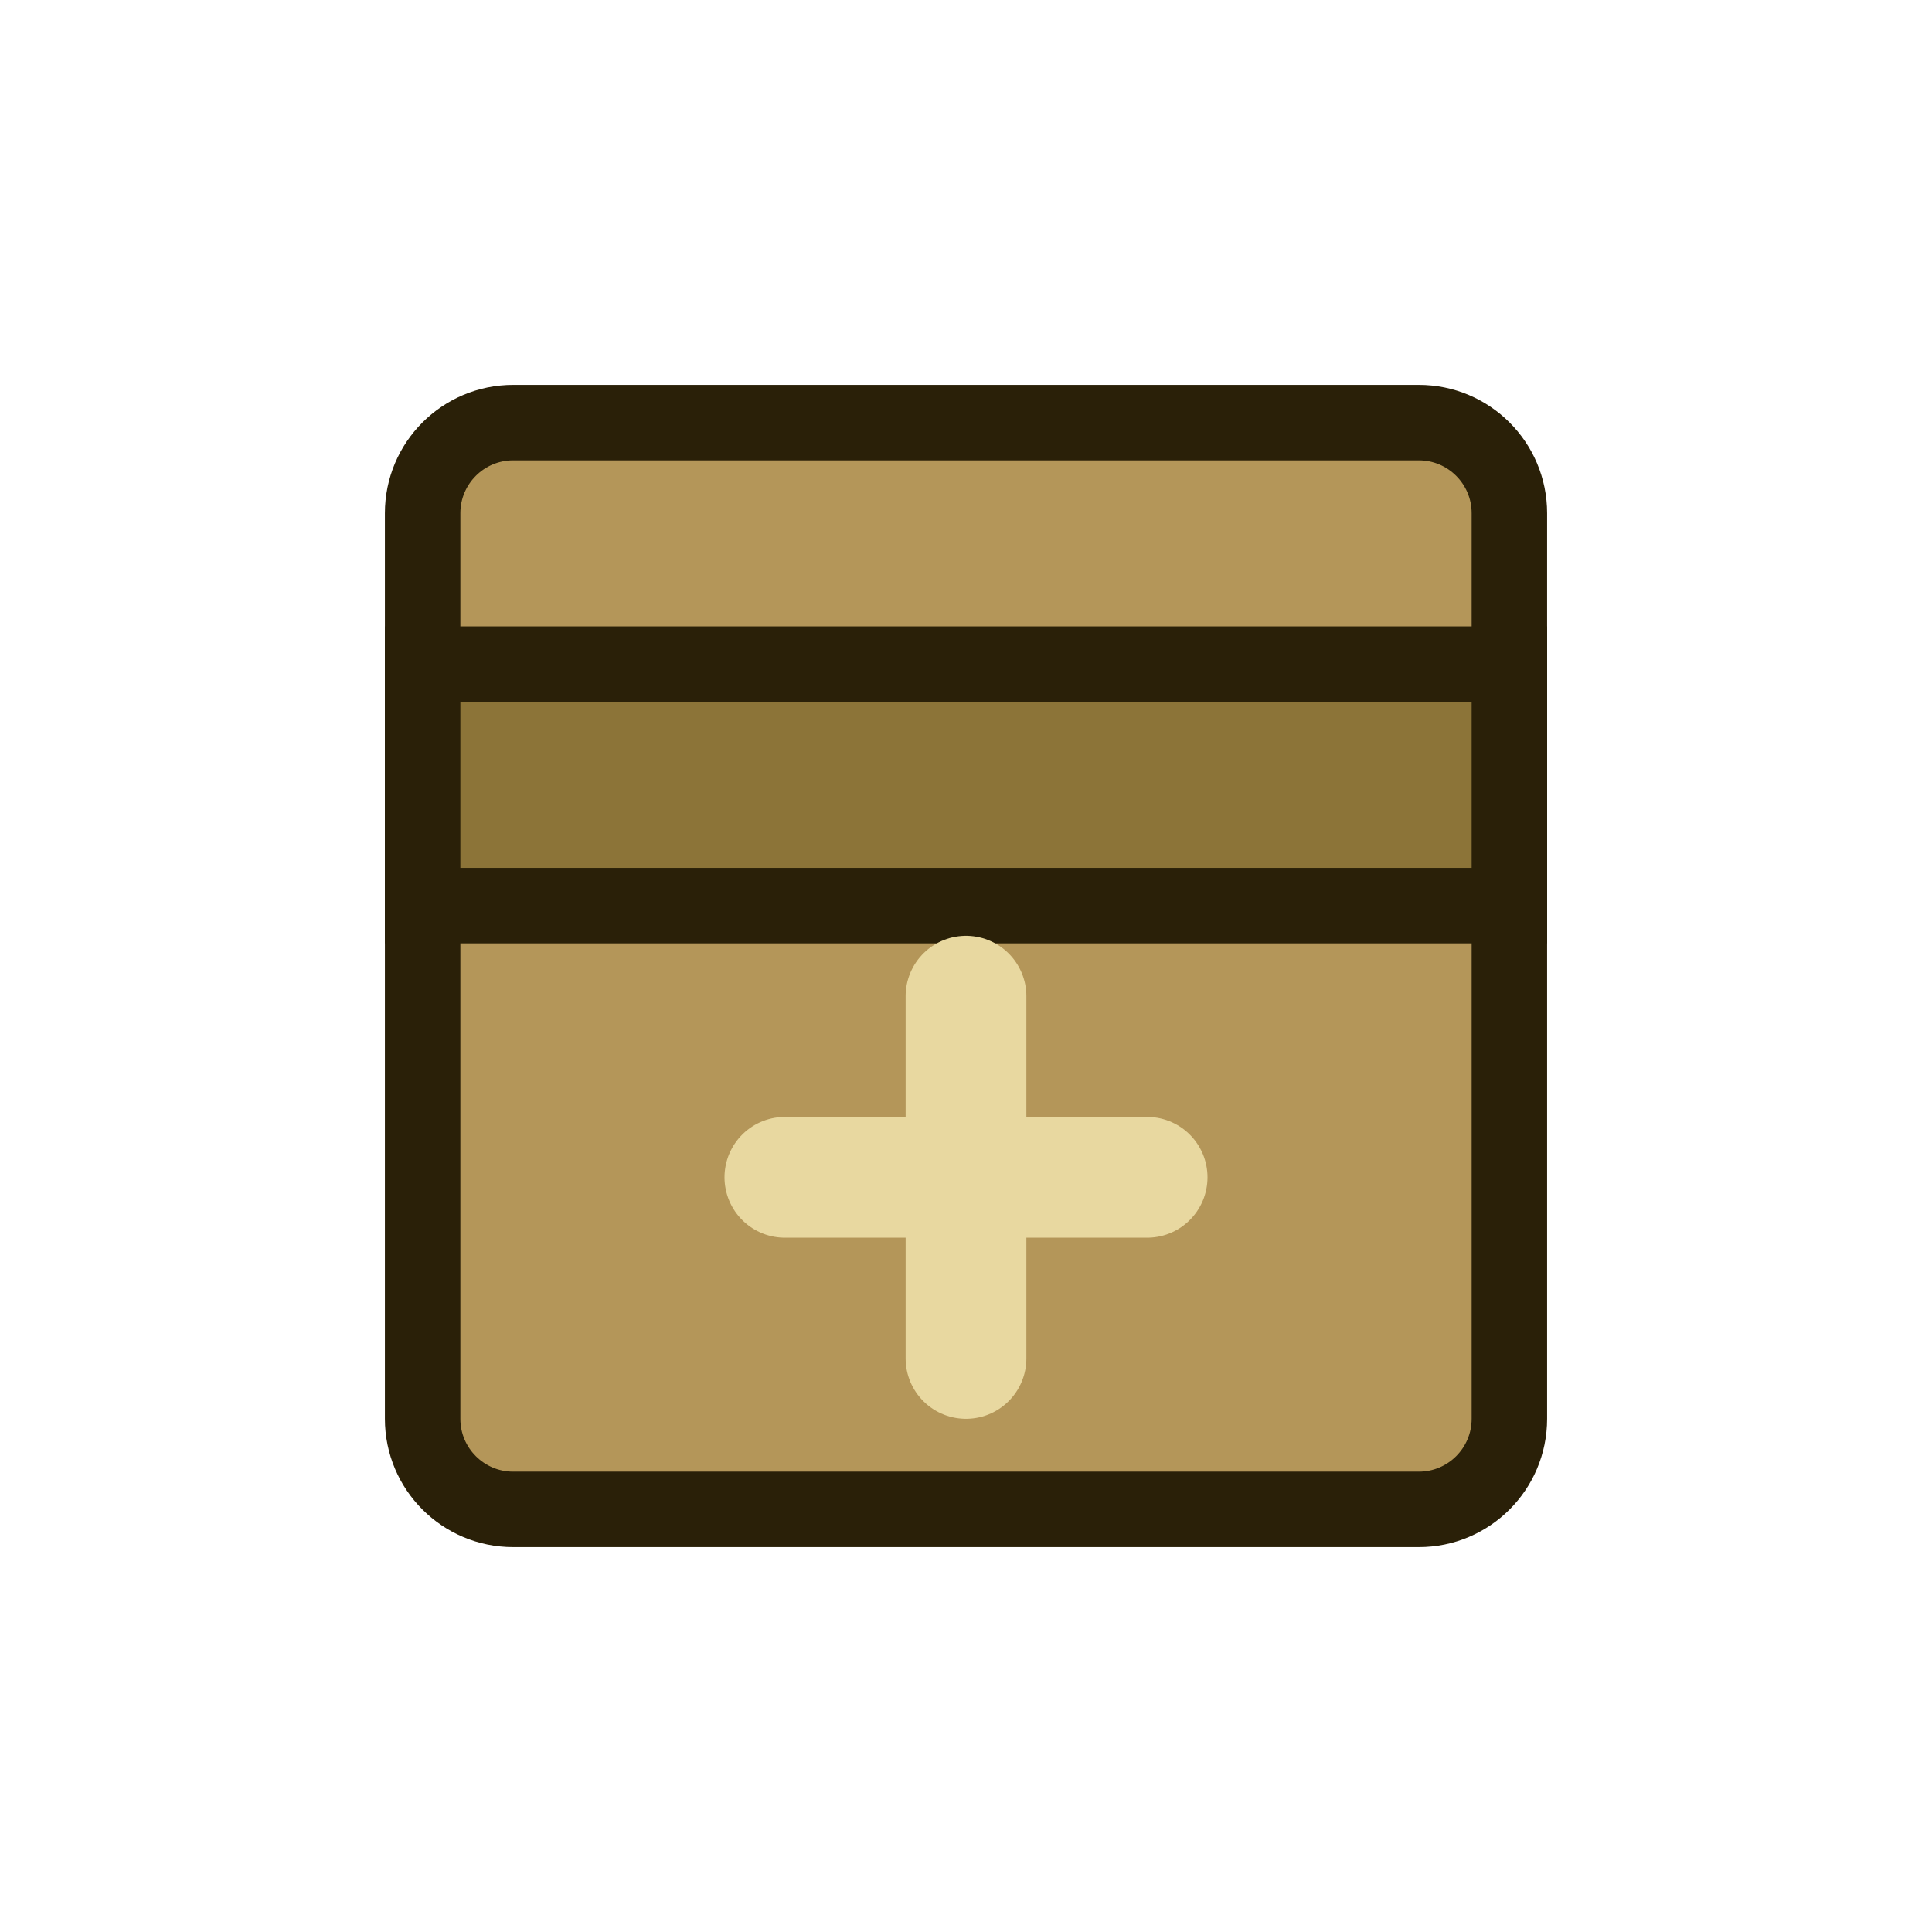
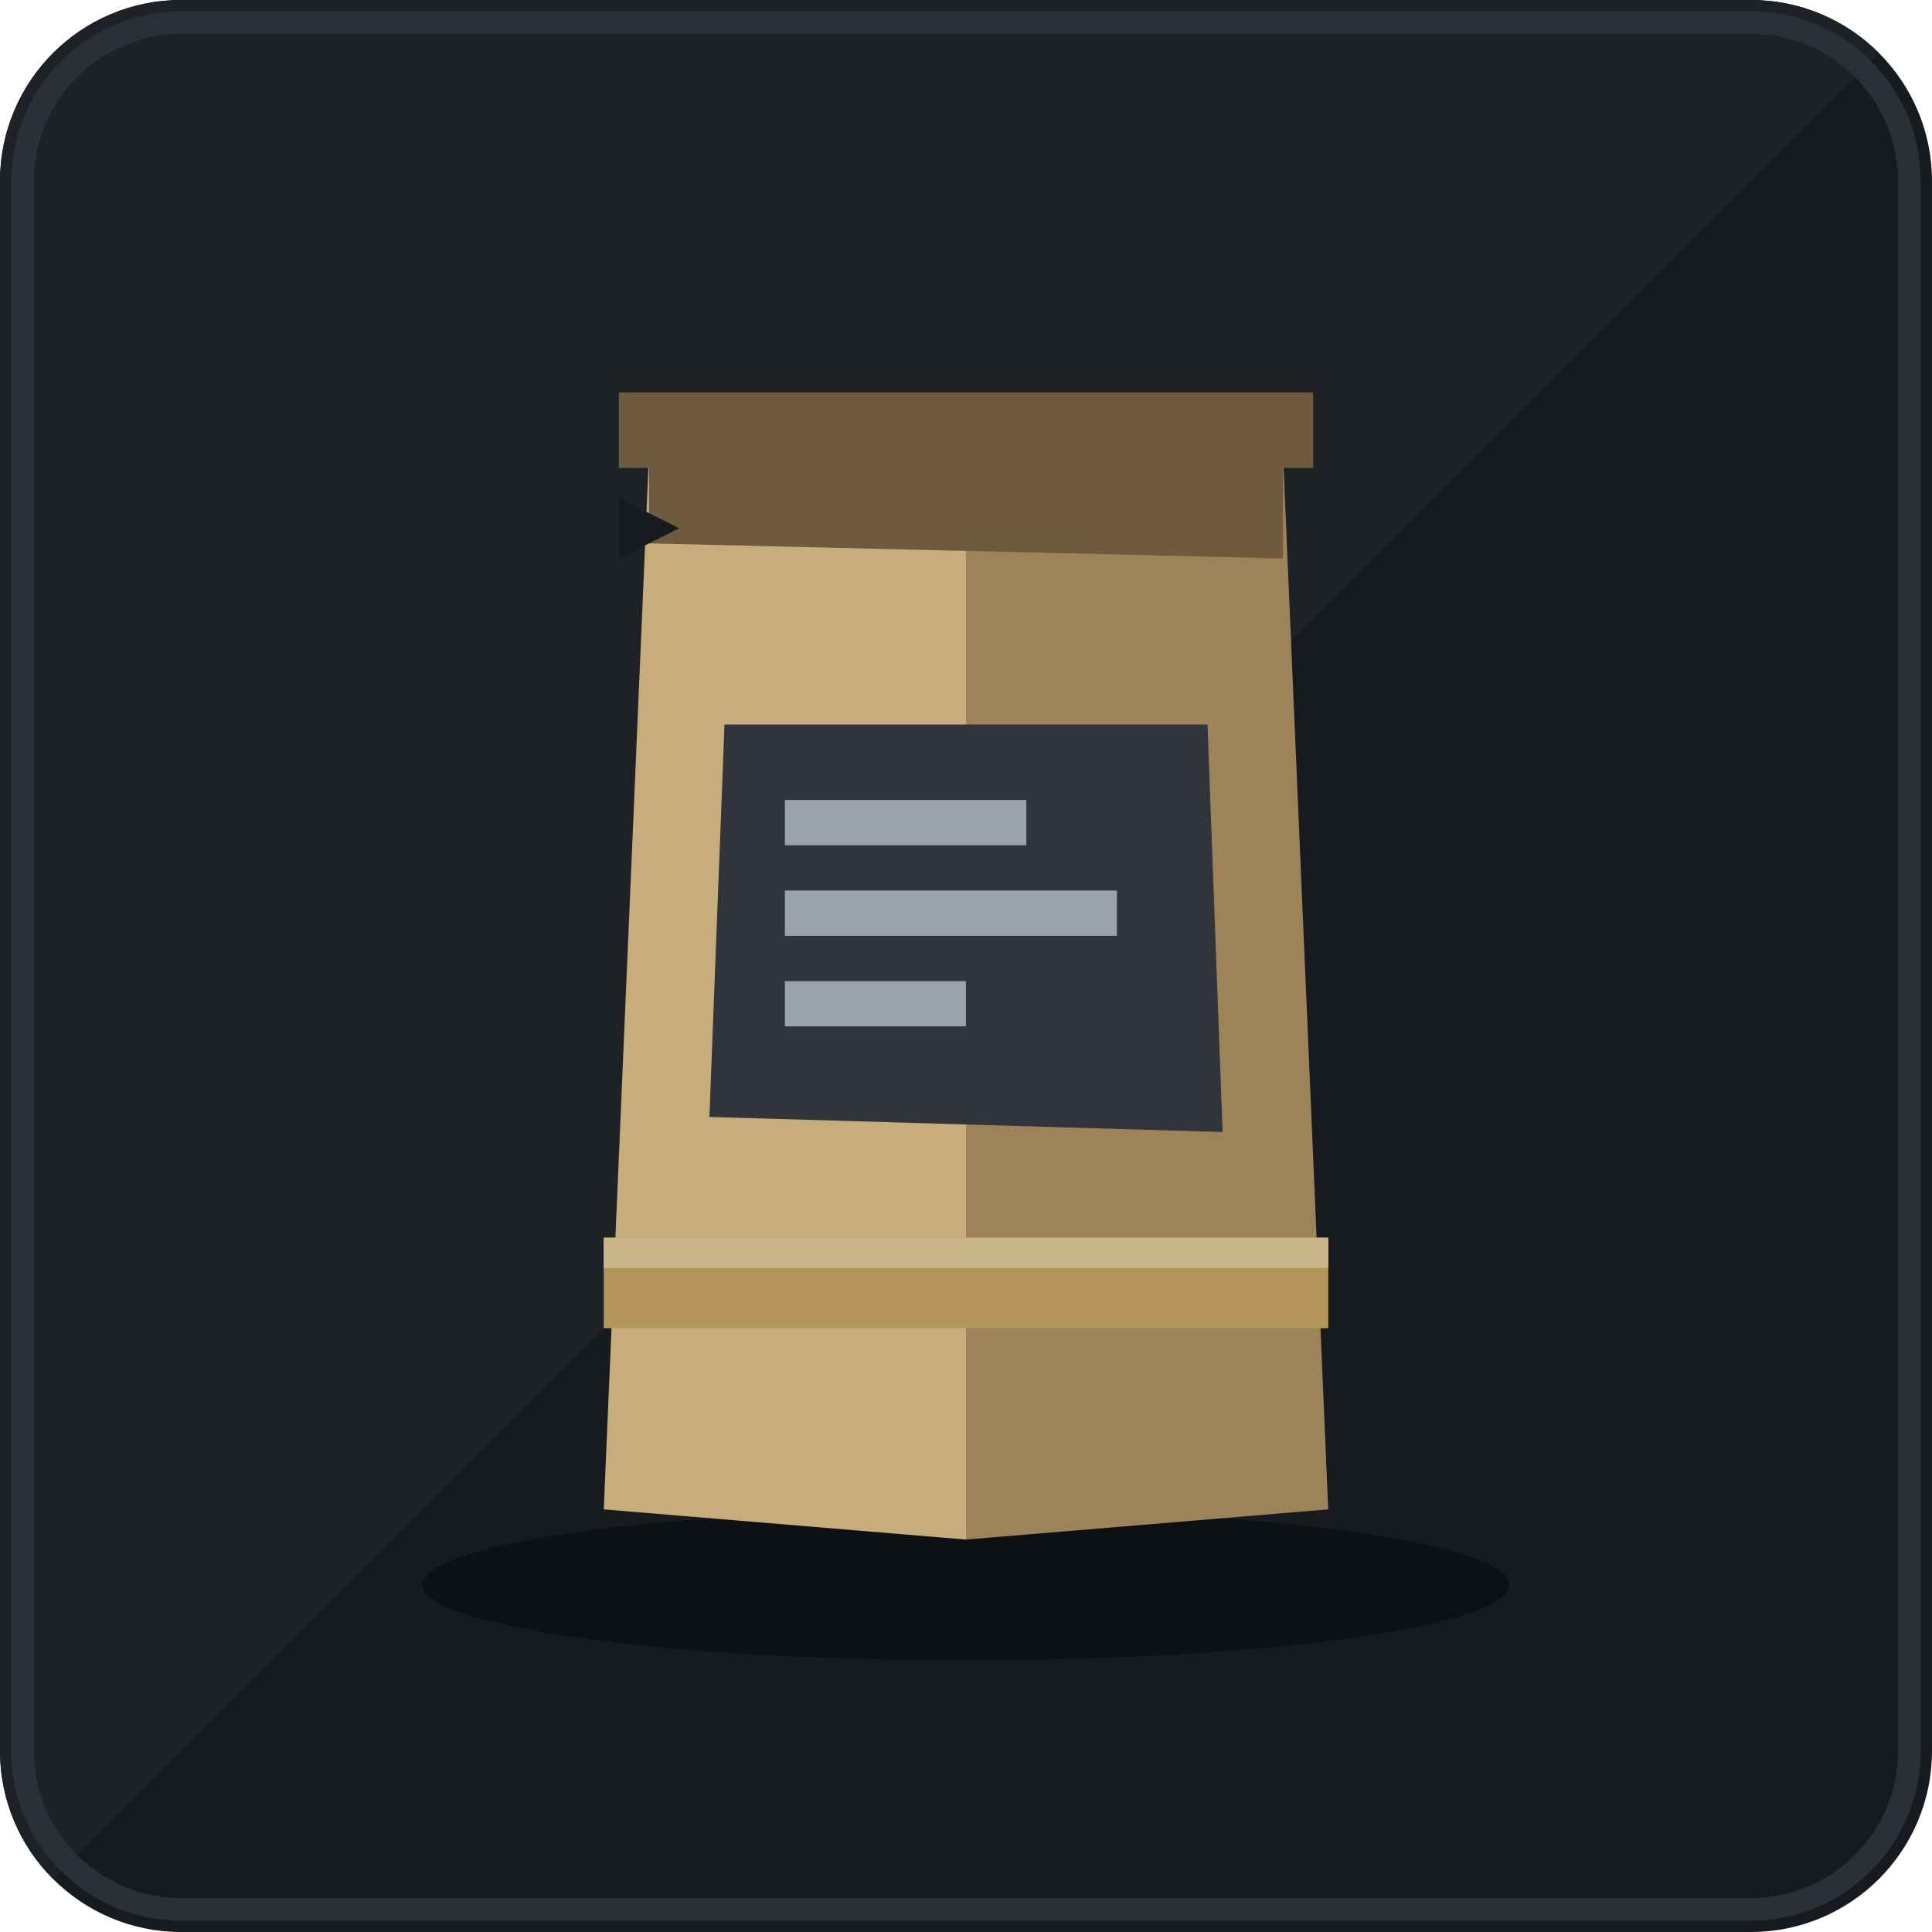
- <svg xmlns="http://www.w3.org/2000/svg" viewBox="0 0 64 64">
-   <rect x="14" y="14" width="36" height="36" rx="3" fill="#b49659" stroke="#2a2008" stroke-width="2.5" />
-   <rect x="14" y="22" width="36" height="8" fill="#8c7438" stroke="#2a2008" stroke-width="2.5" />
-   <path d="M32 33 v12 M26 39 h12" stroke="#e8d8a0" stroke-width="4" stroke-linecap="round" />
+ <svg xmlns="http://www.w3.org/2000/svg" viewBox="0 0 256 256">
+   <clipPath id="plateClip">
+     <rect x="0" y="0" width="256" height="256" rx="24" />
+   </clipPath>
+   <g clip-path="url(#plateClip)">
+     <rect x="0" y="0" width="256" height="256" fill="#171a1e" />
+     <polygon points="0,0 256,0 0,256" fill="#1e2227" />
+   </g>
+   <rect x="3" y="3" width="250" height="250" rx="21" fill="none" stroke="#2a3038" stroke-width="3" />
+   <ellipse cx="128" cy="210" rx="72" ry="10" fill="#07090b" opacity="0.55" />
+   <polygon points="86,60 128,56 128,204 80,200" fill="#c9ac7c" />
+   <polygon points="128,56 170,60 176,200 128,204" fill="#9e835a" />
+   <polygon points="86,60 170,60 170,74 86,72" fill="#6e5a3c" />
+   <rect x="82" y="52" width="92" height="10" fill="#6e5a3c" />
+   <polygon points="82,66 90,70 82,74" fill="#171a1e" />
+   <polygon points="96,96 160,96 162,150 94,148" fill="#30353b" />
+   <rect x="104" y="106" width="32" height="6" fill="#99a1a9" />
+   <rect x="104" y="118" width="44" height="6" fill="#99a1a9" />
+   <rect x="104" y="130" width="24" height="6" fill="#99a1a9" />
+   <polygon points="80,164 176,164 176,176 80,176" fill="#b4965a" />
+   <polygon points="80,164 176,164 176,168 80,168" fill="#cbb68c" />
</svg>
